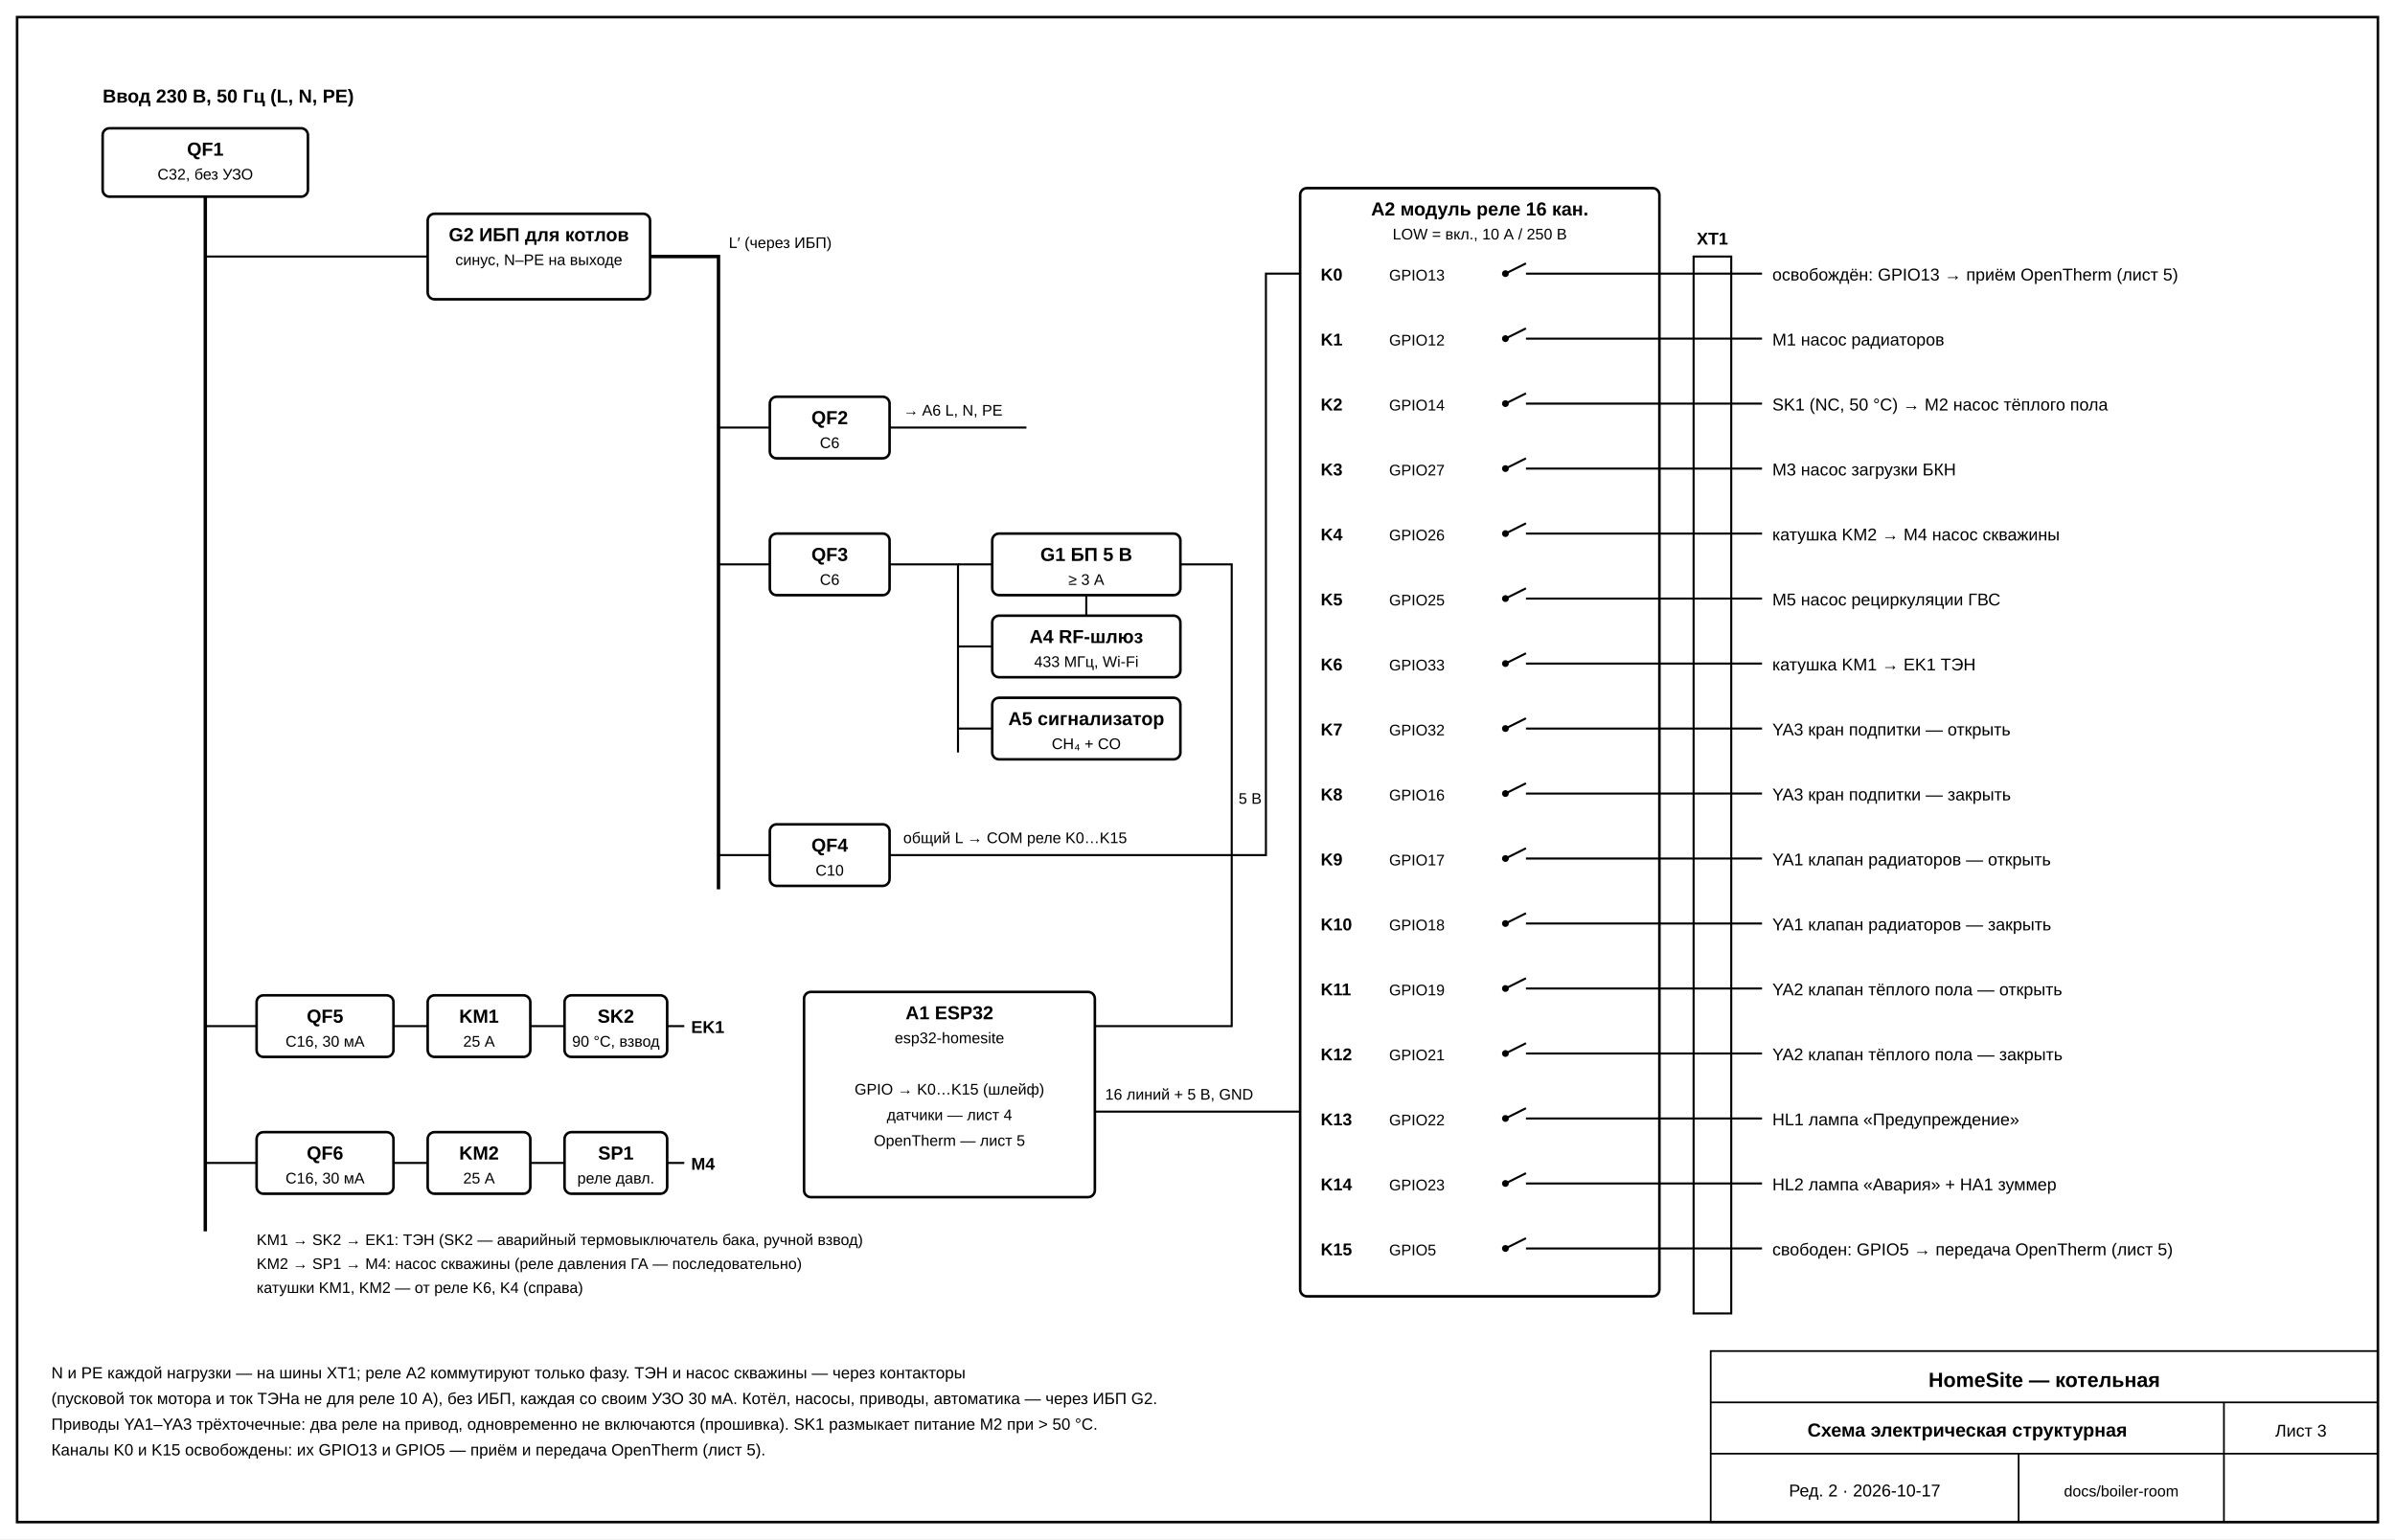
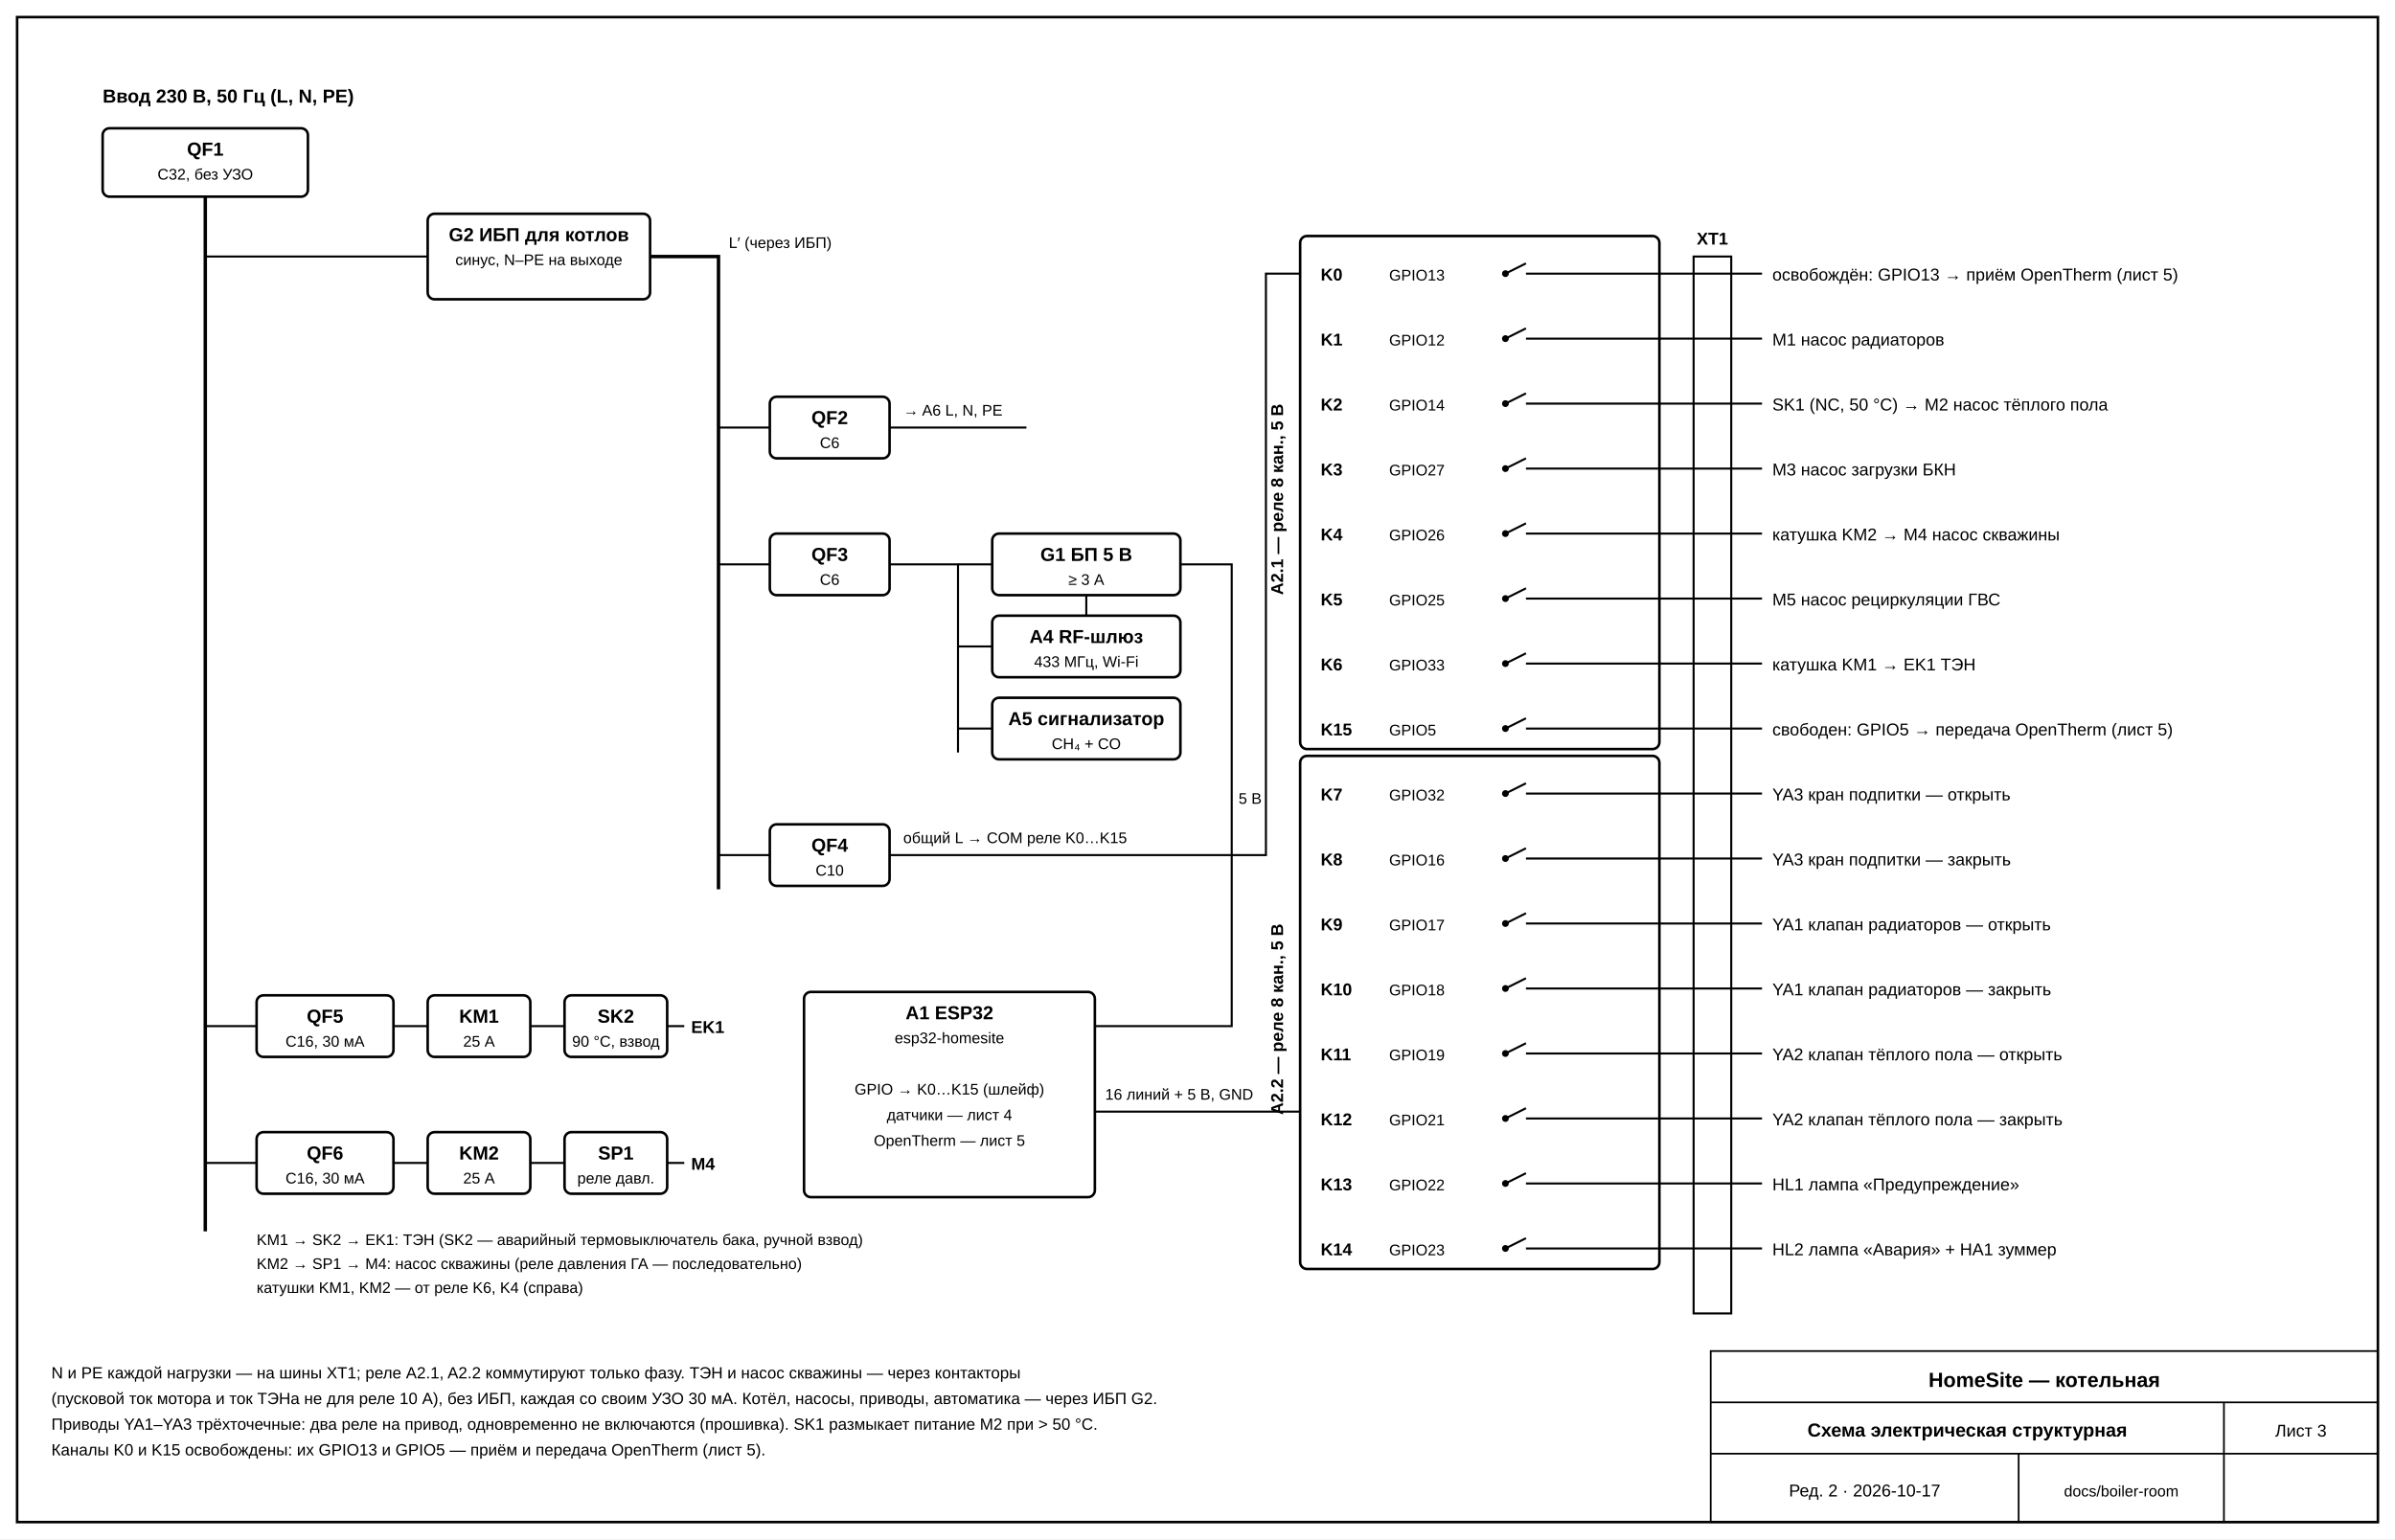
<svg xmlns="http://www.w3.org/2000/svg" viewBox="0 0 1400 900" width="1400" height="900" font-family="Arial, Helvetica, sans-serif">
  <rect width="1400" height="900" fill="#fff" />
  <text x="60" y="60" font-size="11" text-anchor="start" font-weight="bold" fill="#000" stroke="none">Ввод 230 В, 50 Гц (L, N, PE)</text>
  <g data-pos="60" data-ref="QF1">
    <rect x="60" y="75" width="120" height="40" rx="4" fill="#fff" stroke="#000" stroke-width="1.5" />
    <text x="120.0" y="91" font-size="11" text-anchor="middle" font-weight="bold" fill="#000" stroke="none">QF1</text>
    <text x="120.0" y="105" font-size="9" text-anchor="middle" font-weight="normal" fill="#000" stroke="none">C32, без УЗО</text>
  </g>
  <path d="M120,115 L120,720" fill="none" stroke="#000" stroke-width="2" />
  <path d="M120,150 L250,150" fill="none" stroke="#000" stroke-width="1.2" />
  <g data-pos="64" data-ref="G2">
    <rect x="250" y="125" width="130" height="50" rx="4" fill="#fff" stroke="#000" stroke-width="1.5" />
    <text x="315.0" y="141" font-size="11" text-anchor="middle" font-weight="bold" fill="#000" stroke="none">G2 ИБП для котлов</text>
    <text x="315.0" y="155" font-size="9" text-anchor="middle" font-weight="normal" fill="#000" stroke="none">синус, N–PE на выходе</text>
  </g>
  <path d="M380,150 L420,150 L420,520" fill="none" stroke="#000" stroke-width="2" />
  <text x="426" y="145" font-size="9" text-anchor="start" font-weight="normal" fill="#000" stroke="none">L′ (через ИБП)</text>
  <path d="M420,250 L450,250" fill="none" stroke="#000" stroke-width="1.2" />
  <g data-pos="60" data-ref="QF2">
    <rect x="450" y="232" width="70" height="36" rx="4" fill="#fff" stroke="#000" stroke-width="1.5" />
    <text x="485.0" y="248" font-size="11" text-anchor="middle" font-weight="bold" fill="#000" stroke="none">QF2</text>
    <text x="485.0" y="262" font-size="9" text-anchor="middle" font-weight="normal" fill="#000" stroke="none">C6</text>
  </g>
  <path d="M420,330 L450,330" fill="none" stroke="#000" stroke-width="1.2" />
  <g data-pos="60" data-ref="QF3">
    <rect x="450" y="312" width="70" height="36" rx="4" fill="#fff" stroke="#000" stroke-width="1.5" />
    <text x="485.0" y="328" font-size="11" text-anchor="middle" font-weight="bold" fill="#000" stroke="none">QF3</text>
    <text x="485.0" y="342" font-size="9" text-anchor="middle" font-weight="normal" fill="#000" stroke="none">C6</text>
  </g>
  <path d="M420,500 L450,500" fill="none" stroke="#000" stroke-width="1.2" />
  <g data-pos="60" data-ref="QF4">
    <rect x="450" y="482" width="70" height="36" rx="4" fill="#fff" stroke="#000" stroke-width="1.5" />
    <text x="485.0" y="498" font-size="11" text-anchor="middle" font-weight="bold" fill="#000" stroke="none">QF4</text>
    <text x="485.0" y="512" font-size="9" text-anchor="middle" font-weight="normal" fill="#000" stroke="none">C10</text>
  </g>
  <path d="M520,250 L600,250" fill="none" stroke="#000" stroke-width="1.2" />
  <text x="528" y="243" font-size="9" text-anchor="start" font-weight="normal" fill="#000" stroke="none">→ A6 L, N, PE</text>
  <path d="M520,330 L560,330 L560,440" fill="none" stroke="#000" stroke-width="1.2" />
  <g data-pos="54" data-ref="G1">
    <rect x="580" y="312" width="110" height="36" rx="4" fill="#fff" stroke="#000" stroke-width="1.5" />
    <text x="635.0" y="328" font-size="11" text-anchor="middle" font-weight="bold" fill="#000" stroke="none">G1 БП 5 В</text>
    <text x="635.0" y="342" font-size="9" text-anchor="middle" font-weight="normal" fill="#000" stroke="none">≥ 3 А</text>
  </g>
  <path d="M560,330 L580,330" fill="none" stroke="#000" stroke-width="1.2" />
  <g data-pos="53" data-ref="A4">
    <rect x="580" y="360" width="110" height="36" rx="4" fill="#fff" stroke="#000" stroke-width="1.5" />
    <text x="635.0" y="376" font-size="11" text-anchor="middle" font-weight="bold" fill="#000" stroke="none">A4 RF-шлюз</text>
    <text x="635.0" y="390" font-size="9" text-anchor="middle" font-weight="normal" fill="#000" stroke="none">433 МГц, Wi‑Fi</text>
  </g>
  <path d="M560,378 L580,378" fill="none" stroke="#000" stroke-width="1.2" />
  <g data-pos="61" data-ref="A5">
    <rect x="580" y="408" width="110" height="36" rx="4" fill="#fff" stroke="#000" stroke-width="1.5" />
    <text x="635.0" y="424" font-size="11" text-anchor="middle" font-weight="bold" fill="#000" stroke="none">A5 сигнализатор</text>
    <text x="635.0" y="438" font-size="9" text-anchor="middle" font-weight="normal" fill="#000" stroke="none">CH₄ + CO</text>
  </g>
  <path d="M560,426 L580,426" fill="none" stroke="#000" stroke-width="1.2" />
  <path d="M635,348 L635,360" fill="none" stroke="#000" stroke-width="1.2" />
  <path d="M690,330 L720,330 L720,600 L640,600" fill="none" stroke="#000" stroke-width="1.2" />
  <text x="724" y="470" font-size="9" text-anchor="start" font-weight="normal" fill="#000" stroke="none">5 В</text>
  <g data-pos="50" data-ref="A1">
    <rect x="470" y="580" width="170" height="120" rx="4" fill="#fff" stroke="#000" stroke-width="1.5" />
    <text x="555.0" y="596" font-size="11" text-anchor="middle" font-weight="bold" fill="#000" stroke="none">A1 ESP32</text>
    <text x="555.0" y="610" font-size="9" text-anchor="middle" font-weight="normal" fill="#000" stroke="none">esp32-homesite</text>
    <text x="555" y="640" font-size="9" text-anchor="middle" font-weight="normal" fill="#000" stroke="none">GPIO → K0…K15 (шлейф)</text>
    <text x="555" y="655" font-size="9" text-anchor="middle" font-weight="normal" fill="#000" stroke="none">датчики — лист 4</text>
    <text x="555" y="670" font-size="9" text-anchor="middle" font-weight="normal" fill="#000" stroke="none">OpenTherm — лист 5</text>
  </g>
  <path d="M640,650 L760,650" fill="none" stroke="#000" stroke-width="1.2" />
  <text x="646" y="643" font-size="9" text-anchor="start" font-weight="normal" fill="#000" stroke="none">16 линий + 5 В, GND</text>
  <path d="M520,500 L740,500 L740,160 L760,160" fill="none" stroke="#000" stroke-width="1.2" />
  <text x="528" y="493" font-size="9" text-anchor="start" font-weight="normal" fill="#000" stroke="none">общий L → COM реле K0…K15</text>
-   <g data-pos="51" data-ref="A2">
-     <rect x="760" y="110" width="210" height="648" rx="4" fill="#fff" stroke="#000" stroke-width="1.5" />
-     <text x="865.0" y="126" font-size="11" text-anchor="middle" font-weight="bold" fill="#000" stroke="none">A2 модуль реле 16 кан.</text>
-     <text x="865.0" y="140" font-size="9" text-anchor="middle" font-weight="normal" fill="#000" stroke="none">LOW = вкл., 10 А / 250 В</text>
+   <g data-pos="51" data-ref="A2.1">
+     <rect x="760" y="138" width="210" height="300" rx="4" fill="#fff" stroke="#000" stroke-width="1.5" />
+     <text x="865.0" y="154" font-size="11" text-anchor="middle" font-weight="bold" fill="#000" stroke="none" />
+     <text x="750" y="292" font-size="10" font-weight="bold" text-anchor="middle" fill="#000" transform="rotate(-90 750 292)">A2.1 — реле 8 кан., 5 В</text>
    <text x="772" y="164" font-size="10" text-anchor="start" font-weight="bold" fill="#000" stroke="none">K0</text>
    <text x="812" y="164" font-size="9" text-anchor="start" font-weight="normal" fill="#000" stroke="none">GPIO13</text>
    <path d="M880,160 l12,-6 M892,160 H970" stroke="#000" stroke-width="1.2" />
    <circle cx="880" cy="160" r="2" fill="#000" />
    <text x="772" y="202" font-size="10" text-anchor="start" font-weight="bold" fill="#000" stroke="none">K1</text>
    <text x="812" y="202" font-size="9" text-anchor="start" font-weight="normal" fill="#000" stroke="none">GPIO12</text>
    <path d="M880,198 l12,-6 M892,198 H970" stroke="#000" stroke-width="1.2" />
    <circle cx="880" cy="198" r="2" fill="#000" />
    <text x="772" y="240" font-size="10" text-anchor="start" font-weight="bold" fill="#000" stroke="none">K2</text>
    <text x="812" y="240" font-size="9" text-anchor="start" font-weight="normal" fill="#000" stroke="none">GPIO14</text>
    <path d="M880,236 l12,-6 M892,236 H970" stroke="#000" stroke-width="1.2" />
    <circle cx="880" cy="236" r="2" fill="#000" />
    <text x="772" y="278" font-size="10" text-anchor="start" font-weight="bold" fill="#000" stroke="none">K3</text>
    <text x="812" y="278" font-size="9" text-anchor="start" font-weight="normal" fill="#000" stroke="none">GPIO27</text>
    <path d="M880,274 l12,-6 M892,274 H970" stroke="#000" stroke-width="1.2" />
    <circle cx="880" cy="274" r="2" fill="#000" />
    <text x="772" y="316" font-size="10" text-anchor="start" font-weight="bold" fill="#000" stroke="none">K4</text>
    <text x="812" y="316" font-size="9" text-anchor="start" font-weight="normal" fill="#000" stroke="none">GPIO26</text>
    <path d="M880,312 l12,-6 M892,312 H970" stroke="#000" stroke-width="1.2" />
    <circle cx="880" cy="312" r="2" fill="#000" />
    <text x="772" y="354" font-size="10" text-anchor="start" font-weight="bold" fill="#000" stroke="none">K5</text>
    <text x="812" y="354" font-size="9" text-anchor="start" font-weight="normal" fill="#000" stroke="none">GPIO25</text>
    <path d="M880,350 l12,-6 M892,350 H970" stroke="#000" stroke-width="1.2" />
    <circle cx="880" cy="350" r="2" fill="#000" />
    <text x="772" y="392" font-size="10" text-anchor="start" font-weight="bold" fill="#000" stroke="none">K6</text>
    <text x="812" y="392" font-size="9" text-anchor="start" font-weight="normal" fill="#000" stroke="none">GPIO33</text>
    <path d="M880,388 l12,-6 M892,388 H970" stroke="#000" stroke-width="1.2" />
    <circle cx="880" cy="388" r="2" fill="#000" />
-     <text x="772" y="430" font-size="10" text-anchor="start" font-weight="bold" fill="#000" stroke="none">K7</text>
-     <text x="812" y="430" font-size="9" text-anchor="start" font-weight="normal" fill="#000" stroke="none">GPIO32</text>
+     <text x="772" y="430" font-size="10" text-anchor="start" font-weight="bold" fill="#000" stroke="none">K15</text>
+     <text x="812" y="430" font-size="9" text-anchor="start" font-weight="normal" fill="#000" stroke="none">GPIO5</text>
    <path d="M880,426 l12,-6 M892,426 H970" stroke="#000" stroke-width="1.2" />
    <circle cx="880" cy="426" r="2" fill="#000" />
-     <text x="772" y="468" font-size="10" text-anchor="start" font-weight="bold" fill="#000" stroke="none">K8</text>
-     <text x="812" y="468" font-size="9" text-anchor="start" font-weight="normal" fill="#000" stroke="none">GPIO16</text>
+   </g>
+   <g data-pos="51" data-ref="A2.2">
+     <rect x="760" y="442" width="210" height="300" rx="4" fill="#fff" stroke="#000" stroke-width="1.5" />
+     <text x="865.0" y="458" font-size="11" text-anchor="middle" font-weight="bold" fill="#000" stroke="none" />
+     <text x="750" y="596" font-size="10" font-weight="bold" text-anchor="middle" fill="#000" transform="rotate(-90 750 596)">A2.2 — реле 8 кан., 5 В</text>
+     <text x="772" y="468" font-size="10" text-anchor="start" font-weight="bold" fill="#000" stroke="none">K7</text>
+     <text x="812" y="468" font-size="9" text-anchor="start" font-weight="normal" fill="#000" stroke="none">GPIO32</text>
    <path d="M880,464 l12,-6 M892,464 H970" stroke="#000" stroke-width="1.2" />
    <circle cx="880" cy="464" r="2" fill="#000" />
-     <text x="772" y="506" font-size="10" text-anchor="start" font-weight="bold" fill="#000" stroke="none">K9</text>
-     <text x="812" y="506" font-size="9" text-anchor="start" font-weight="normal" fill="#000" stroke="none">GPIO17</text>
+     <text x="772" y="506" font-size="10" text-anchor="start" font-weight="bold" fill="#000" stroke="none">K8</text>
+     <text x="812" y="506" font-size="9" text-anchor="start" font-weight="normal" fill="#000" stroke="none">GPIO16</text>
    <path d="M880,502 l12,-6 M892,502 H970" stroke="#000" stroke-width="1.2" />
    <circle cx="880" cy="502" r="2" fill="#000" />
-     <text x="772" y="544" font-size="10" text-anchor="start" font-weight="bold" fill="#000" stroke="none">K10</text>
-     <text x="812" y="544" font-size="9" text-anchor="start" font-weight="normal" fill="#000" stroke="none">GPIO18</text>
+     <text x="772" y="544" font-size="10" text-anchor="start" font-weight="bold" fill="#000" stroke="none">K9</text>
+     <text x="812" y="544" font-size="9" text-anchor="start" font-weight="normal" fill="#000" stroke="none">GPIO17</text>
    <path d="M880,540 l12,-6 M892,540 H970" stroke="#000" stroke-width="1.2" />
    <circle cx="880" cy="540" r="2" fill="#000" />
-     <text x="772" y="582" font-size="10" text-anchor="start" font-weight="bold" fill="#000" stroke="none">K11</text>
-     <text x="812" y="582" font-size="9" text-anchor="start" font-weight="normal" fill="#000" stroke="none">GPIO19</text>
+     <text x="772" y="582" font-size="10" text-anchor="start" font-weight="bold" fill="#000" stroke="none">K10</text>
+     <text x="812" y="582" font-size="9" text-anchor="start" font-weight="normal" fill="#000" stroke="none">GPIO18</text>
    <path d="M880,578 l12,-6 M892,578 H970" stroke="#000" stroke-width="1.2" />
    <circle cx="880" cy="578" r="2" fill="#000" />
-     <text x="772" y="620" font-size="10" text-anchor="start" font-weight="bold" fill="#000" stroke="none">K12</text>
-     <text x="812" y="620" font-size="9" text-anchor="start" font-weight="normal" fill="#000" stroke="none">GPIO21</text>
+     <text x="772" y="620" font-size="10" text-anchor="start" font-weight="bold" fill="#000" stroke="none">K11</text>
+     <text x="812" y="620" font-size="9" text-anchor="start" font-weight="normal" fill="#000" stroke="none">GPIO19</text>
    <path d="M880,616 l12,-6 M892,616 H970" stroke="#000" stroke-width="1.2" />
    <circle cx="880" cy="616" r="2" fill="#000" />
-     <text x="772" y="658" font-size="10" text-anchor="start" font-weight="bold" fill="#000" stroke="none">K13</text>
-     <text x="812" y="658" font-size="9" text-anchor="start" font-weight="normal" fill="#000" stroke="none">GPIO22</text>
+     <text x="772" y="658" font-size="10" text-anchor="start" font-weight="bold" fill="#000" stroke="none">K12</text>
+     <text x="812" y="658" font-size="9" text-anchor="start" font-weight="normal" fill="#000" stroke="none">GPIO21</text>
    <path d="M880,654 l12,-6 M892,654 H970" stroke="#000" stroke-width="1.2" />
    <circle cx="880" cy="654" r="2" fill="#000" />
-     <text x="772" y="696" font-size="10" text-anchor="start" font-weight="bold" fill="#000" stroke="none">K14</text>
-     <text x="812" y="696" font-size="9" text-anchor="start" font-weight="normal" fill="#000" stroke="none">GPIO23</text>
+     <text x="772" y="696" font-size="10" text-anchor="start" font-weight="bold" fill="#000" stroke="none">K13</text>
+     <text x="812" y="696" font-size="9" text-anchor="start" font-weight="normal" fill="#000" stroke="none">GPIO22</text>
    <path d="M880,692 l12,-6 M892,692 H970" stroke="#000" stroke-width="1.2" />
    <circle cx="880" cy="692" r="2" fill="#000" />
-     <text x="772" y="734" font-size="10" text-anchor="start" font-weight="bold" fill="#000" stroke="none">K15</text>
-     <text x="812" y="734" font-size="9" text-anchor="start" font-weight="normal" fill="#000" stroke="none">GPIO5</text>
+     <text x="772" y="734" font-size="10" text-anchor="start" font-weight="bold" fill="#000" stroke="none">K14</text>
+     <text x="812" y="734" font-size="9" text-anchor="start" font-weight="normal" fill="#000" stroke="none">GPIO23</text>
    <path d="M880,730 l12,-6 M892,730 H970" stroke="#000" stroke-width="1.2" />
    <circle cx="880" cy="730" r="2" fill="#000" />
  </g>
  <g data-pos="63" data-ref="XT1">
    <rect x="990" y="150" width="22" height="618" fill="#fff" stroke="#000" stroke-width="1.2" />
    <text x="1001" y="143" font-size="10" text-anchor="middle" font-weight="bold" fill="#000" stroke="none">XT1</text>
  </g>
  <path d="M970,160 L1030,160" fill="none" stroke="#000" stroke-width="1.2" />
  <text x="1036" y="164" font-size="10" text-anchor="start" font-weight="normal" fill="#000" stroke="none">освобождён: GPIO13 → приём OpenTherm (лист 5)</text>
  <path d="M970,198 L1030,198" fill="none" stroke="#000" stroke-width="1.2" />
  <g data-pos="6" data-ref="M1">
    <text x="1036" y="202" font-size="10" text-anchor="start" font-weight="normal" fill="#000" stroke="none">M1 насос радиаторов</text>
  </g>
  <path d="M970,236 L1030,236" fill="none" stroke="#000" stroke-width="1.2" />
  <g data-pos="62" data-ref="SK1 M2">
    <text x="1036" y="240" font-size="10" text-anchor="start" font-weight="normal" fill="#000" stroke="none">SK1 (NC, 50 °C) → M2 насос тёплого пола</text>
  </g>
  <path d="M970,274 L1030,274" fill="none" stroke="#000" stroke-width="1.2" />
  <g data-pos="8" data-ref="M3">
    <text x="1036" y="278" font-size="10" text-anchor="start" font-weight="normal" fill="#000" stroke="none">M3 насос загрузки БКН</text>
  </g>
  <path d="M970,312 L1030,312" fill="none" stroke="#000" stroke-width="1.2" />
  <g data-pos="65" data-ref="KM2 M4">
    <text x="1036" y="316" font-size="10" text-anchor="start" font-weight="normal" fill="#000" stroke="none">катушка KM2 → M4 насос скважины</text>
  </g>
  <path d="M970,350 L1030,350" fill="none" stroke="#000" stroke-width="1.2" />
  <g data-pos="10" data-ref="M5">
    <text x="1036" y="354" font-size="10" text-anchor="start" font-weight="normal" fill="#000" stroke="none">M5 насос рециркуляции ГВС</text>
  </g>
  <path d="M970,388 L1030,388" fill="none" stroke="#000" stroke-width="1.2" />
  <g data-pos="58" data-ref="KM1 EK1">
    <text x="1036" y="392" font-size="10" text-anchor="start" font-weight="normal" fill="#000" stroke="none">катушка KM1 → EK1 ТЭН</text>
  </g>
  <path d="M970,426 L1030,426" fill="none" stroke="#000" stroke-width="1.2" />
-   <g data-pos="13" data-ref="YA3">
-     <text x="1036" y="430" font-size="10" text-anchor="start" font-weight="normal" fill="#000" stroke="none">YA3 кран подпитки — открыть</text>
-   </g>
+   <text x="1036" y="430" font-size="10" text-anchor="start" font-weight="normal" fill="#000" stroke="none">свободен: GPIO5 → передача OpenTherm (лист 5)</text>
  <path d="M970,464 L1030,464" fill="none" stroke="#000" stroke-width="1.2" />
  <g data-pos="13" data-ref="YA3">
-     <text x="1036" y="468" font-size="10" text-anchor="start" font-weight="normal" fill="#000" stroke="none">YA3 кран подпитки — закрыть</text>
+     <text x="1036" y="468" font-size="10" text-anchor="start" font-weight="normal" fill="#000" stroke="none">YA3 кран подпитки — открыть</text>
  </g>
  <path d="M970,502 L1030,502" fill="none" stroke="#000" stroke-width="1.2" />
-   <g data-pos="11" data-ref="YA1">
-     <text x="1036" y="506" font-size="10" text-anchor="start" font-weight="normal" fill="#000" stroke="none">YA1 клапан радиаторов — открыть</text>
+   <g data-pos="13" data-ref="YA3">
+     <text x="1036" y="506" font-size="10" text-anchor="start" font-weight="normal" fill="#000" stroke="none">YA3 кран подпитки — закрыть</text>
  </g>
  <path d="M970,540 L1030,540" fill="none" stroke="#000" stroke-width="1.2" />
  <g data-pos="11" data-ref="YA1">
-     <text x="1036" y="544" font-size="10" text-anchor="start" font-weight="normal" fill="#000" stroke="none">YA1 клапан радиаторов — закрыть</text>
+     <text x="1036" y="544" font-size="10" text-anchor="start" font-weight="normal" fill="#000" stroke="none">YA1 клапан радиаторов — открыть</text>
  </g>
  <path d="M970,578 L1030,578" fill="none" stroke="#000" stroke-width="1.2" />
-   <g data-pos="12" data-ref="YA2">
-     <text x="1036" y="582" font-size="10" text-anchor="start" font-weight="normal" fill="#000" stroke="none">YA2 клапан тёплого пола — открыть</text>
+   <g data-pos="11" data-ref="YA1">
+     <text x="1036" y="582" font-size="10" text-anchor="start" font-weight="normal" fill="#000" stroke="none">YA1 клапан радиаторов — закрыть</text>
  </g>
  <path d="M970,616 L1030,616" fill="none" stroke="#000" stroke-width="1.2" />
  <g data-pos="12" data-ref="YA2">
-     <text x="1036" y="620" font-size="10" text-anchor="start" font-weight="normal" fill="#000" stroke="none">YA2 клапан тёплого пола — закрыть</text>
+     <text x="1036" y="620" font-size="10" text-anchor="start" font-weight="normal" fill="#000" stroke="none">YA2 клапан тёплого пола — открыть</text>
  </g>
  <path d="M970,654 L1030,654" fill="none" stroke="#000" stroke-width="1.2" />
+   <g data-pos="12" data-ref="YA2">
+     <text x="1036" y="658" font-size="10" text-anchor="start" font-weight="normal" fill="#000" stroke="none">YA2 клапан тёплого пола — закрыть</text>
+   </g>
+   <path d="M970,692 L1030,692" fill="none" stroke="#000" stroke-width="1.2" />
  <g data-pos="59" data-ref="HL1">
-     <text x="1036" y="658" font-size="10" text-anchor="start" font-weight="normal" fill="#000" stroke="none">HL1 лампа «Предупреждение»</text>
-   </g>
-   <path d="M970,692 L1030,692" fill="none" stroke="#000" stroke-width="1.2" />
+     <text x="1036" y="696" font-size="10" text-anchor="start" font-weight="normal" fill="#000" stroke="none">HL1 лампа «Предупреждение»</text>
+   </g>
+   <path d="M970,730 L1030,730" fill="none" stroke="#000" stroke-width="1.2" />
  <g data-pos="59" data-ref="HL2 HA1">
-     <text x="1036" y="696" font-size="10" text-anchor="start" font-weight="normal" fill="#000" stroke="none">HL2 лампа «Авария» + HA1 зуммер</text>
-   </g>
-   <path d="M970,730 L1030,730" fill="none" stroke="#000" stroke-width="1.2" />
-   <text x="1036" y="734" font-size="10" text-anchor="start" font-weight="normal" fill="#000" stroke="none">свободен: GPIO5 → передача OpenTherm (лист 5)</text>
+     <text x="1036" y="734" font-size="10" text-anchor="start" font-weight="normal" fill="#000" stroke="none">HL2 лампа «Авария» + HA1 зуммер</text>
+   </g>
  <path d="M120,600 L150,600" fill="none" stroke="#000" stroke-width="1.2" />
  <g data-pos="60" data-ref="QF5">
    <rect x="150" y="582" width="80" height="36" rx="4" fill="#fff" stroke="#000" stroke-width="1.5" />
    <text x="190.0" y="598" font-size="11" text-anchor="middle" font-weight="bold" fill="#000" stroke="none">QF5</text>
    <text x="190.0" y="612" font-size="9" text-anchor="middle" font-weight="normal" fill="#000" stroke="none">C16, 30 мА</text>
  </g>
  <path d="M230,600 L250,600" fill="none" stroke="#000" stroke-width="1.2" />
  <g data-pos="58" data-ref="KM1">
    <rect x="250" y="582" width="60" height="36" rx="4" fill="#fff" stroke="#000" stroke-width="1.5" />
    <text x="280.0" y="598" font-size="11" text-anchor="middle" font-weight="bold" fill="#000" stroke="none">KM1</text>
    <text x="280.0" y="612" font-size="9" text-anchor="middle" font-weight="normal" fill="#000" stroke="none">25 А</text>
  </g>
  <path d="M310,600 L330,600" fill="none" stroke="#000" stroke-width="1.2" />
  <g data-pos="67" data-ref="SK2">
    <rect x="330" y="582" width="60" height="36" rx="4" fill="#fff" stroke="#000" stroke-width="1.5" />
    <text x="360.0" y="598" font-size="11" text-anchor="middle" font-weight="bold" fill="#000" stroke="none">SK2</text>
    <text x="360.0" y="612" font-size="9" text-anchor="middle" font-weight="normal" fill="#000" stroke="none">90 °C, взвод</text>
  </g>
  <path d="M390,600 L400,600" fill="none" stroke="#000" stroke-width="1.2" />
  <g data-pos="3" data-ref="EK1">
    <text x="404" y="604" font-size="10" text-anchor="start" font-weight="bold" fill="#000" stroke="none">EK1</text>
  </g>
  <path d="M120,680 L150,680" fill="none" stroke="#000" stroke-width="1.2" />
  <g data-pos="60" data-ref="QF6">
    <rect x="150" y="662" width="80" height="36" rx="4" fill="#fff" stroke="#000" stroke-width="1.5" />
    <text x="190.0" y="678" font-size="11" text-anchor="middle" font-weight="bold" fill="#000" stroke="none">QF6</text>
    <text x="190.0" y="692" font-size="9" text-anchor="middle" font-weight="normal" fill="#000" stroke="none">C16, 30 мА</text>
  </g>
  <path d="M230,680 L250,680" fill="none" stroke="#000" stroke-width="1.2" />
  <g data-pos="65" data-ref="KM2">
    <rect x="250" y="662" width="60" height="36" rx="4" fill="#fff" stroke="#000" stroke-width="1.5" />
    <text x="280.0" y="678" font-size="11" text-anchor="middle" font-weight="bold" fill="#000" stroke="none">KM2</text>
    <text x="280.0" y="692" font-size="9" text-anchor="middle" font-weight="normal" fill="#000" stroke="none">25 А</text>
  </g>
  <path d="M310,680 L330,680" fill="none" stroke="#000" stroke-width="1.2" />
  <g data-pos="14" data-ref="SP1">
    <rect x="330" y="662" width="60" height="36" rx="4" fill="#fff" stroke="#000" stroke-width="1.5" />
    <text x="360.0" y="678" font-size="11" text-anchor="middle" font-weight="bold" fill="#000" stroke="none">SP1</text>
    <text x="360.0" y="692" font-size="9" text-anchor="middle" font-weight="normal" fill="#000" stroke="none">реле давл.</text>
  </g>
  <path d="M390,680 L400,680" fill="none" stroke="#000" stroke-width="1.2" />
  <g data-pos="9" data-ref="M4">
    <text x="404" y="684" font-size="10" text-anchor="start" font-weight="bold" fill="#000" stroke="none">M4</text>
  </g>
  <text x="150" y="728" font-size="9" text-anchor="start" font-weight="normal" fill="#000" stroke="none">KM1 → SK2 → EK1: ТЭН (SK2 — аварийный термовыключатель бака, ручной взвод)</text>
  <text x="150" y="742" font-size="9" text-anchor="start" font-weight="normal" fill="#000" stroke="none">KM2 → SP1 → M4: насос скважины (реле давления ГА — последовательно)</text>
  <text x="150" y="756" font-size="9" text-anchor="start" font-weight="normal" fill="#000" stroke="none">катушки KM1, KM2 — от реле K6, K4 (справа)</text>
-   <text x="30" y="806" font-size="9.5" text-anchor="start" font-weight="normal" fill="#000" stroke="none">N и PE каждой нагрузки — на шины XT1; реле A2 коммутируют только фазу. ТЭН и насос скважины — через контакторы</text>
+   <text x="30" y="806" font-size="9.5" text-anchor="start" font-weight="normal" fill="#000" stroke="none">N и PE каждой нагрузки — на шины XT1; реле A2.1, A2.2 коммутируют только фазу. ТЭН и насос скважины — через контакторы</text>
  <text x="30" y="821" font-size="9.5" text-anchor="start" font-weight="normal" fill="#000" stroke="none">(пусковой ток мотора и ток ТЭНа не для реле 10 А), без ИБП, каждая со своим УЗО 30 мА. Котёл, насосы, приводы, автоматика — через ИБП G2.</text>
  <text x="30" y="836" font-size="9.5" text-anchor="start" font-weight="normal" fill="#000" stroke="none">Приводы YA1–YA3 трёхточечные: два реле на привод, одновременно не включаются (прошивка). SK1 размыкает питание M2 при &gt; 50 °C.</text>
  <text x="30" y="851" font-size="9.5" text-anchor="start" font-weight="normal" fill="#000" stroke="none">Каналы K0 и K15 освобождены: их GPIO13 и GPIO5 — приём и передача OpenTherm (лист 5).</text>
  <rect x="10" y="10" width="1380" height="880" fill="none" stroke="#000" stroke-width="1.5" />
  <g stroke="#000" stroke-width="1" fill="none">
    <rect x="1000" y="790" width="390" height="100" />
    <path d="M1000,820 H1390 M1000,850 H1390 M1300,820 V890 M1180,850 V890" />
  </g>
  <text x="1195" y="811" font-size="12" text-anchor="middle" font-weight="bold" fill="#000" stroke="none">HomeSite — котельная</text>
  <text x="1150" y="840" font-size="11" text-anchor="middle" font-weight="bold" fill="#000" stroke="none">Схема электрическая структурная</text>
  <text x="1345" y="840" font-size="10" text-anchor="middle" font-weight="normal" fill="#000" stroke="none">Лист 3</text>
  <text x="1090" y="875" font-size="10" text-anchor="middle" font-weight="normal" fill="#000" stroke="none">Ред. 2 · 2026-10-17</text>
  <text x="1240" y="875" font-size="9" text-anchor="middle" font-weight="normal" fill="#000" stroke="none">docs/boiler-room</text>
</svg>
